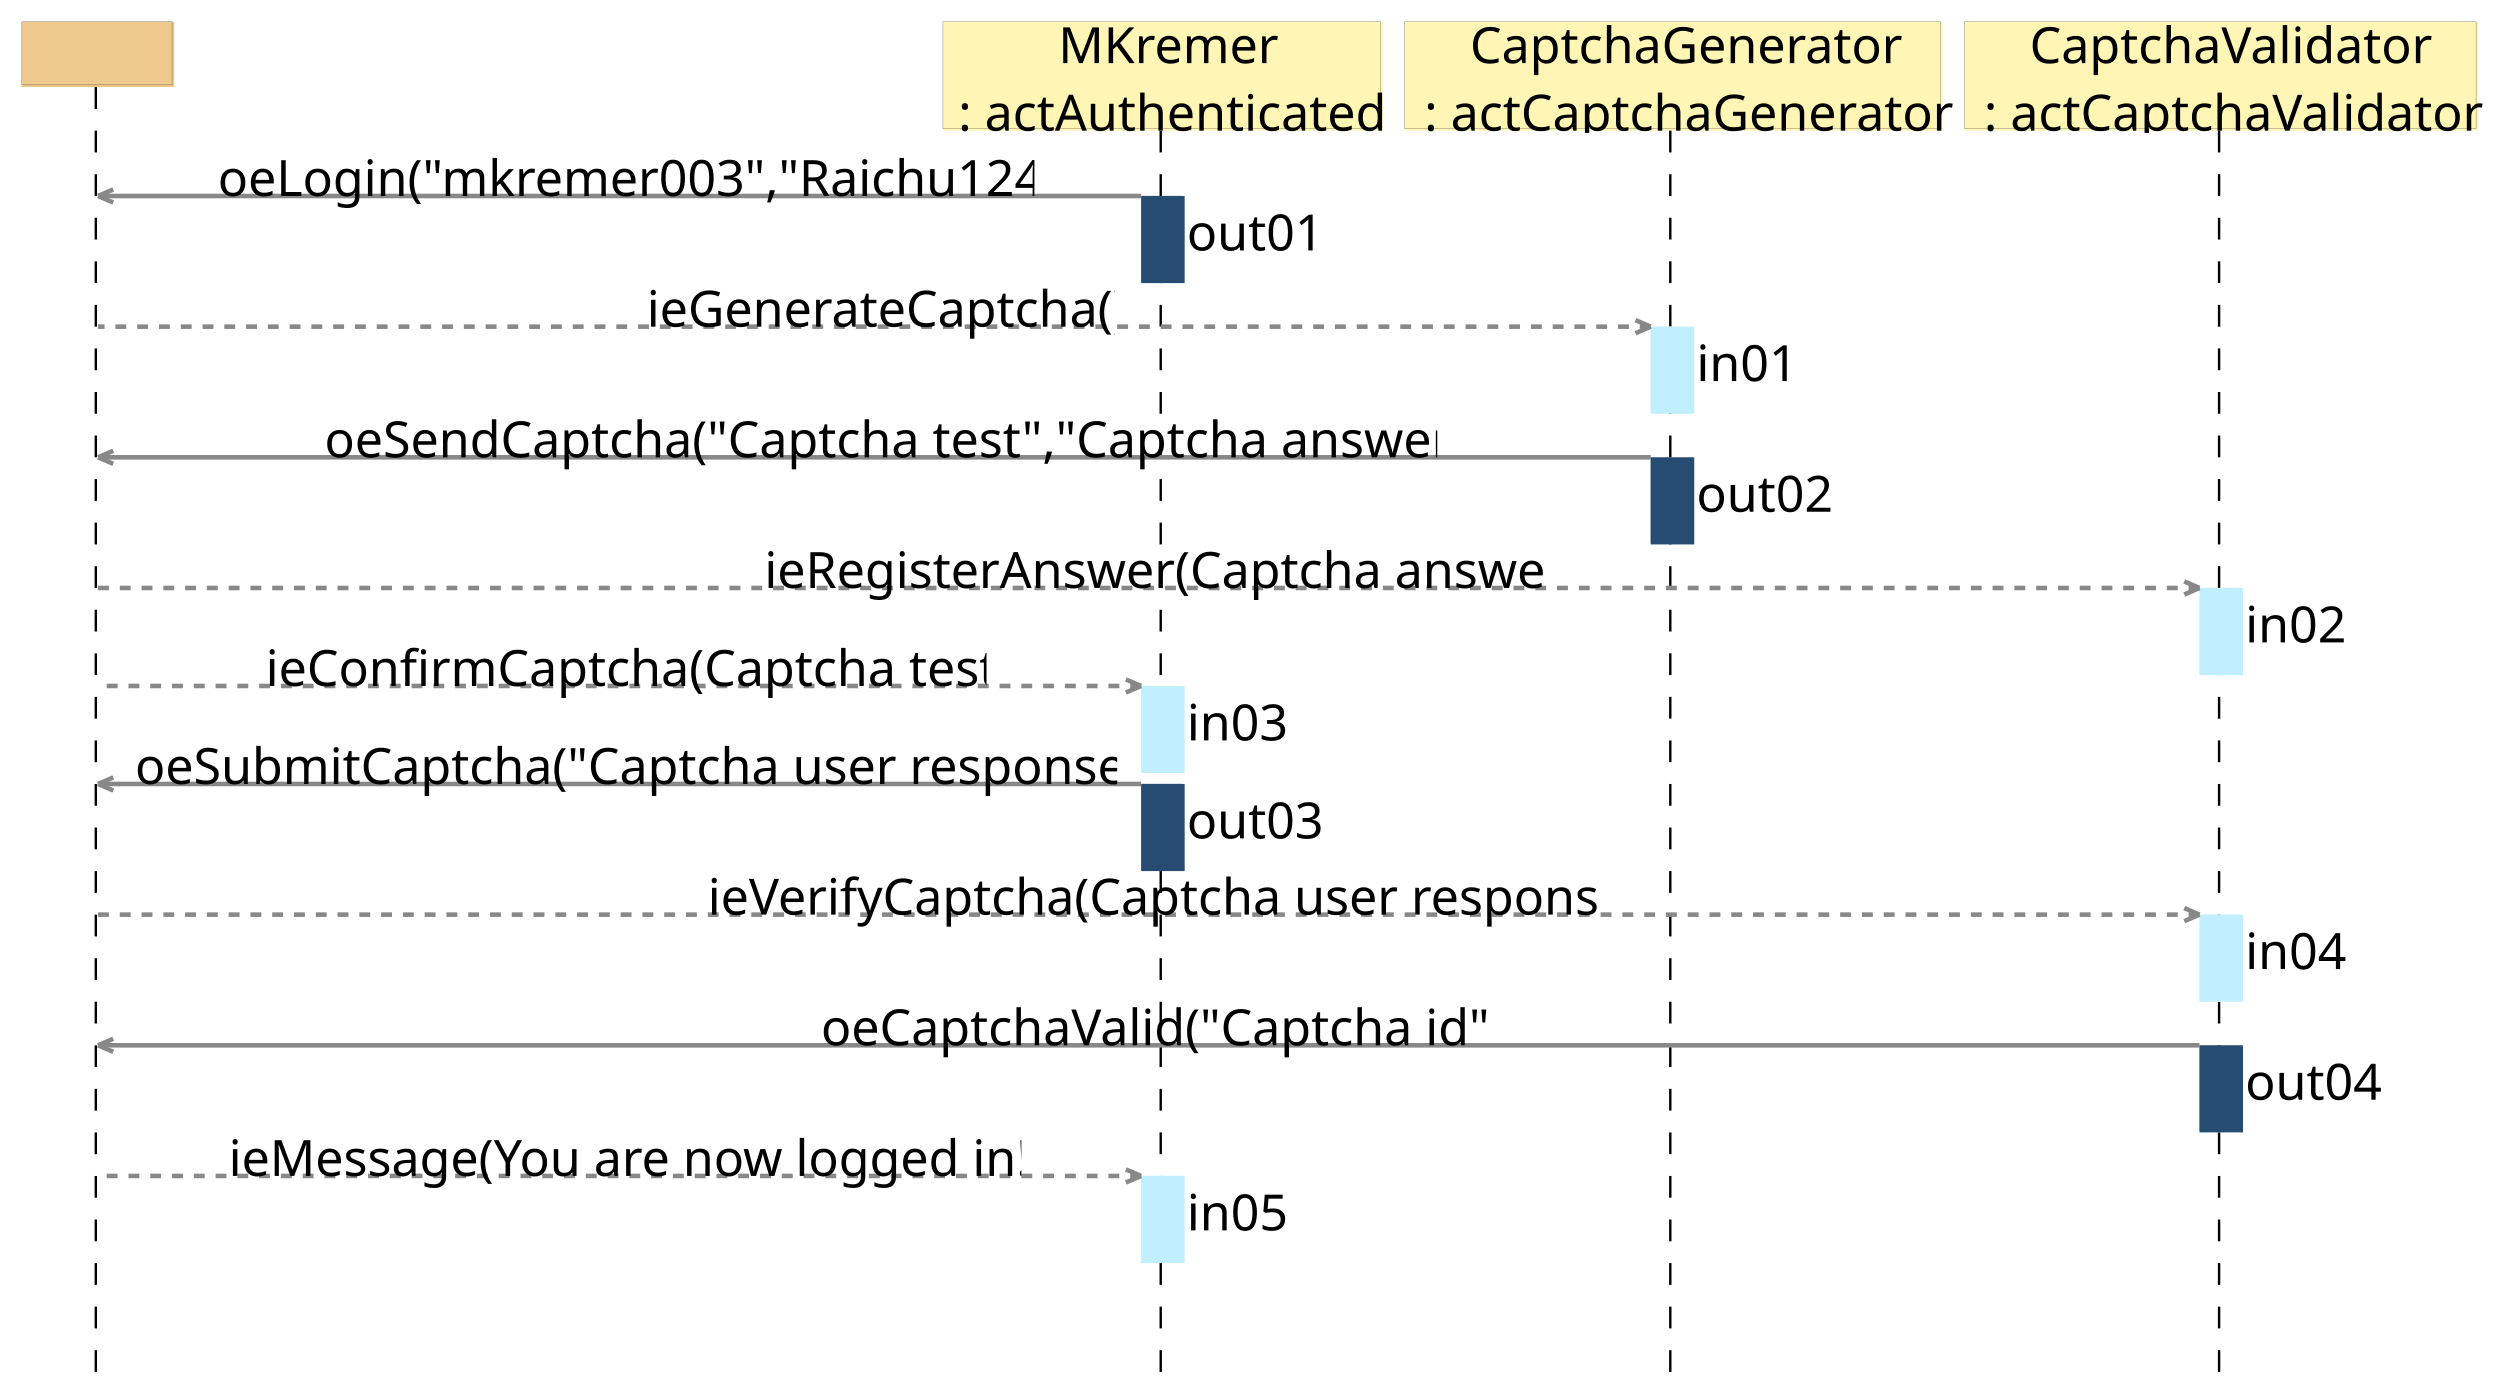
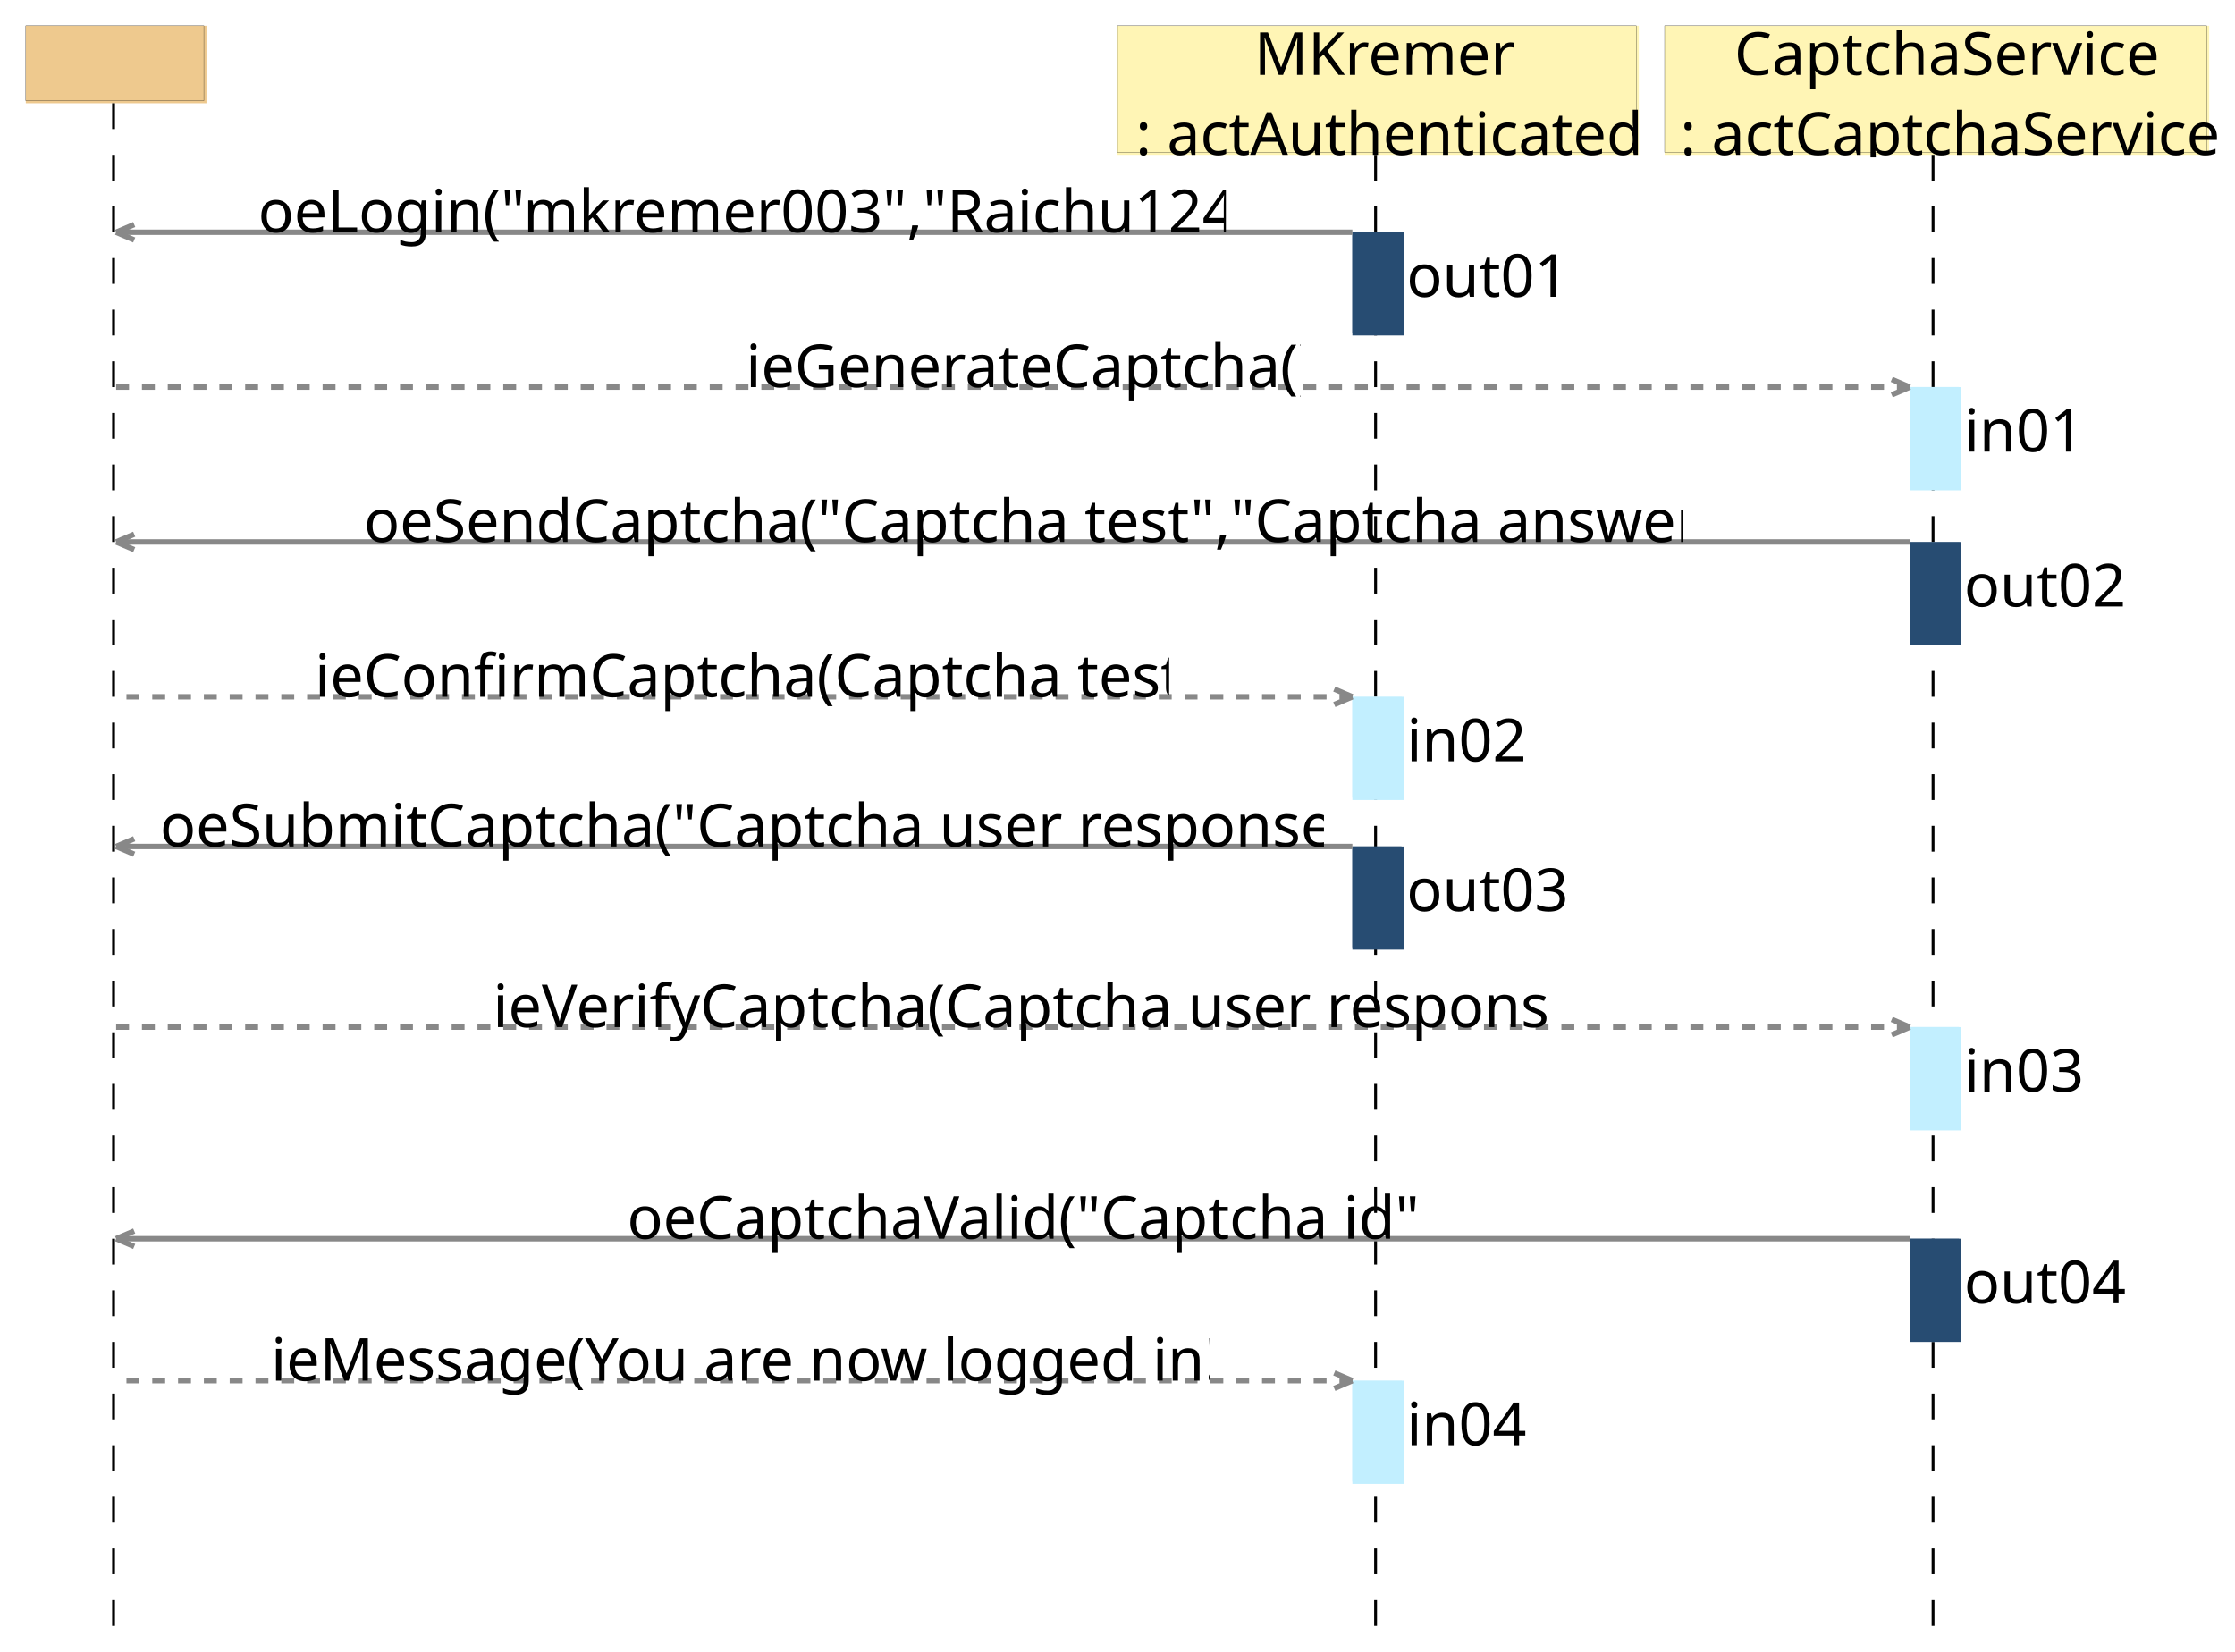
- <svg xmlns="http://www.w3.org/2000/svg" stroke-dasharray="none" shape-rendering="auto" font-family="'Dialog'" width="1148" text-rendering="auto" fill-opacity="1" contentScriptType="text/ecmascript" color-interpolation="auto" color-rendering="auto" preserveAspectRatio="xMidYMid meet" font-size="12" viewBox="0 0 1148 640" fill="black" stroke="black" image-rendering="auto" stroke-miterlimit="10" zoomAndPan="magnify" version="1.0" stroke-linecap="square" stroke-linejoin="miter" contentStyleType="text/css" font-style="normal" height="640" stroke-width="1" stroke-dashoffset="0" font-weight="normal" stroke-opacity="1">
+ <svg xmlns="http://www.w3.org/2000/svg" stroke-dasharray="none" shape-rendering="auto" font-family="'Dialog'" width="866" text-rendering="auto" fill-opacity="1" contentScriptType="text/ecmascript" color-interpolation="auto" color-rendering="auto" preserveAspectRatio="xMidYMid meet" font-size="12" viewBox="0 0 866 640" fill="black" stroke="black" image-rendering="auto" stroke-miterlimit="10" zoomAndPan="magnify" version="1.0" stroke-linecap="square" stroke-linejoin="miter" contentStyleType="text/css" font-style="normal" height="640" stroke-width="1" stroke-dashoffset="0" font-weight="normal" stroke-opacity="1">
  <defs id="genericDefs" />
  <g>
    <defs id="defs1">
      <clipPath clipPathUnits="userSpaceOnUse" id="clipPath1">
        <path d="M9 9 L81 9 L81 41 L9 41 L9 9 Z" />
      </clipPath>
      <clipPath clipPathUnits="userSpaceOnUse" id="clipPath2">
        <path d="M39 39 L51 39 L51 631 L39 631 L39 39 Z" />
      </clipPath>
      <clipPath clipPathUnits="userSpaceOnUse" id="clipPath3">
        <path d="M432 9 L636 9 L636 61 L432 61 L432 9 Z" />
      </clipPath>
      <clipPath clipPathUnits="userSpaceOnUse" id="clipPath4">
        <path d="M432 9 L642 9 L642 61 L432 61 L432 9 Z" />
      </clipPath>
      <clipPath clipPathUnits="userSpaceOnUse" id="clipPath5">
        <path d="M432 9 L641 9 L641 61 L432 61 L432 9 Z" />
      </clipPath>
      <clipPath clipPathUnits="userSpaceOnUse" id="clipPath6">
        <path d="M528 59 L540 59 L540 631 L528 631 L528 59 Z" />
      </clipPath>
      <clipPath clipPathUnits="userSpaceOnUse" id="clipPath7">
        <path d="M523 89 L545 89 L545 131 L523 131 L523 89 Z" />
      </clipPath>
      <clipPath clipPathUnits="userSpaceOnUse" id="clipPath8">
        <path d="M544 89 L609 89 L609 122 L544 122 L544 89 Z" />
      </clipPath>
      <clipPath clipPathUnits="userSpaceOnUse" id="clipPath9">
-         <path d="M523 359 L545 359 L545 401 L523 401 L523 359 Z" />
+         <path d="M523 327 L545 327 L545 369 L523 369 L523 327 Z" />
      </clipPath>
      <clipPath clipPathUnits="userSpaceOnUse" id="clipPath10">
-         <path d="M544 359 L609 359 L609 392 L544 392 L544 359 Z" />
+         <path d="M544 327 L609 327 L609 360 L544 360 L544 327 Z" />
      </clipPath>
      <clipPath clipPathUnits="userSpaceOnUse" id="clipPath11">
-         <path d="M523 539 L545 539 L545 581 L523 581 L523 539 Z" />
+         <path d="M523 534 L545 534 L545 576 L523 576 L523 534 Z" />
      </clipPath>
      <clipPath clipPathUnits="userSpaceOnUse" id="clipPath12">
-         <path d="M544 539 L594 539 L594 572 L544 572 L544 539 Z" />
+         <path d="M544 534 L594 534 L594 567 L544 567 L544 534 Z" />
      </clipPath>
      <clipPath clipPathUnits="userSpaceOnUse" id="clipPath13">
-         <path d="M523 314 L545 314 L545 356 L523 356 L523 314 Z" />
+         <path d="M523 269 L545 269 L545 311 L523 311 L523 269 Z" />
      </clipPath>
      <clipPath clipPathUnits="userSpaceOnUse" id="clipPath14">
-         <path d="M544 314 L594 314 L594 347 L544 347 L544 314 Z" />
+         <path d="M544 269 L594 269 L594 302 L544 302 L544 269 Z" />
      </clipPath>
      <clipPath clipPathUnits="userSpaceOnUse" id="clipPath15">
-         <path d="M644 9 L893 9 L893 61 L644 61 L644 9 Z" />
+         <path d="M644 9 L857 9 L857 61 L644 61 L644 9 Z" />
      </clipPath>
      <clipPath clipPathUnits="userSpaceOnUse" id="clipPath16">
-         <path d="M644 9 L898 9 L898 61 L644 61 L644 9 Z" />
+         <path d="M644 9 L862 9 L862 61 L644 61 L644 9 Z" />
      </clipPath>
      <clipPath clipPathUnits="userSpaceOnUse" id="clipPath17">
-         <path d="M762 59 L774 59 L774 631 L762 631 L762 59 Z" />
+         <path d="M744 59 L756 59 L756 631 L744 631 L744 59 Z" />
      </clipPath>
      <clipPath clipPathUnits="userSpaceOnUse" id="clipPath18">
-         <path d="M757 209 L779 209 L779 251 L757 251 L757 209 Z" />
+         <path d="M739 209 L761 209 L761 251 L739 251 L739 209 Z" />
      </clipPath>
      <clipPath clipPathUnits="userSpaceOnUse" id="clipPath19">
-         <path d="M778 209 L843 209 L843 242 L778 242 L778 209 Z" />
+         <path d="M760 209 L825 209 L825 242 L760 242 L760 209 Z" />
      </clipPath>
      <clipPath clipPathUnits="userSpaceOnUse" id="clipPath20">
-         <path d="M757 149 L779 149 L779 191 L757 191 L757 149 Z" />
+         <path d="M739 479 L761 479 L761 521 L739 521 L739 479 Z" />
      </clipPath>
      <clipPath clipPathUnits="userSpaceOnUse" id="clipPath21">
-         <path d="M778 149 L828 149 L828 182 L778 182 L778 149 Z" />
+         <path d="M760 479 L825 479 L825 512 L760 512 L760 479 Z" />
      </clipPath>
      <clipPath clipPathUnits="userSpaceOnUse" id="clipPath22">
-         <path d="M901 9 L1139 9 L1139 61 L901 61 L901 9 Z" />
+         <path d="M739 149 L761 149 L761 191 L739 191 L739 149 Z" />
      </clipPath>
      <clipPath clipPathUnits="userSpaceOnUse" id="clipPath23">
-         <path d="M901 9 L1144 9 L1144 61 L901 61 L901 9 Z" />
+         <path d="M760 149 L810 149 L810 182 L760 182 L760 149 Z" />
      </clipPath>
      <clipPath clipPathUnits="userSpaceOnUse" id="clipPath24">
-         <path d="M1014 59 L1026 59 L1026 631 L1014 631 L1014 59 Z" />
+         <path d="M739 397 L761 397 L761 439 L739 439 L739 397 Z" />
      </clipPath>
      <clipPath clipPathUnits="userSpaceOnUse" id="clipPath25">
-         <path d="M1009 479 L1031 479 L1031 521 L1009 521 L1009 479 Z" />
+         <path d="M760 397 L810 397 L810 430 L760 430 L760 397 Z" />
      </clipPath>
      <clipPath clipPathUnits="userSpaceOnUse" id="clipPath26">
-         <path d="M1030 479 L1095 479 L1095 512 L1030 512 L1030 479 Z" />
+         <path d="M-1 -1 L867 -1 L867 641 L-1 641 L-1 -1 Z" />
      </clipPath>
      <clipPath clipPathUnits="userSpaceOnUse" id="clipPath27">
-         <path d="M1009 419 L1031 419 L1031 461 L1009 461 L1009 419 Z" />
+         <path d="M99 64 L475 64 L475 97 L99 97 L99 64 Z" />
      </clipPath>
      <clipPath clipPathUnits="userSpaceOnUse" id="clipPath28">
-         <path d="M1030 419 L1080 419 L1080 452 L1030 452 L1030 419 Z" />
+         <path d="M43 85 L55 85 L55 96 L43 96 L43 85 Z" />
      </clipPath>
      <clipPath clipPathUnits="userSpaceOnUse" id="clipPath29">
-         <path d="M1009 269 L1031 269 L1031 311 L1009 311 L1009 269 Z" />
+         <path d="M61 302 L513 302 L513 335 L61 335 L61 302 Z" />
      </clipPath>
      <clipPath clipPathUnits="userSpaceOnUse" id="clipPath30">
-         <path d="M1030 269 L1080 269 L1080 302 L1030 302 L1030 269 Z" />
+         <path d="M43 323 L55 323 L55 334 L43 334 L43 323 Z" />
      </clipPath>
      <clipPath clipPathUnits="userSpaceOnUse" id="clipPath31">
-         <path d="M-1 -1 L1149 -1 L1149 641 L-1 641 L-1 -1 Z" />
+         <path d="M104 509 L469 509 L469 542 L104 542 L104 509 Z" />
      </clipPath>
      <clipPath clipPathUnits="userSpaceOnUse" id="clipPath32">
-         <path d="M99 64 L475 64 L475 97 L99 97 L99 64 Z" />
+         <path d="M515 530 L527 530 L527 541 L515 541 L515 530 Z" />
      </clipPath>
      <clipPath clipPathUnits="userSpaceOnUse" id="clipPath33">
-         <path d="M43 85 L55 85 L55 96 L43 96 L43 85 Z" />
+         <path d="M140 184 L652 184 L652 217 L140 217 L140 184 Z" />
      </clipPath>
      <clipPath clipPathUnits="userSpaceOnUse" id="clipPath34">
-         <path d="M148 184 L660 184 L660 217 L148 217 L148 184 Z" />
+         <path d="M43 205 L55 205 L55 216 L43 216 L43 205 Z" />
      </clipPath>
      <clipPath clipPathUnits="userSpaceOnUse" id="clipPath35">
-         <path d="M43 205 L55 205 L55 216 L43 216 L43 205 Z" />
+         <path d="M242 454 L550 454 L550 487 L242 487 L242 454 Z" />
      </clipPath>
      <clipPath clipPathUnits="userSpaceOnUse" id="clipPath36">
-         <path d="M61 334 L513 334 L513 367 L61 367 L61 334 Z" />
+         <path d="M43 475 L55 475 L55 486 L43 486 L43 475 Z" />
      </clipPath>
      <clipPath clipPathUnits="userSpaceOnUse" id="clipPath37">
-         <path d="M43 355 L55 355 L55 366 L43 366 L43 355 Z" />
+         <path d="M288 124 L504 124 L504 157 L288 157 L288 124 Z" />
      </clipPath>
      <clipPath clipPathUnits="userSpaceOnUse" id="clipPath38">
-         <path d="M376 454 L684 454 L684 487 L376 487 L376 454 Z" />
+         <path d="M731 145 L743 145 L743 156 L731 156 L731 145 Z" />
      </clipPath>
      <clipPath clipPathUnits="userSpaceOnUse" id="clipPath39">
-         <path d="M43 475 L55 475 L55 486 L43 486 L43 475 Z" />
+         <path d="M121 244 L453 244 L453 277 L121 277 L121 244 Z" />
      </clipPath>
      <clipPath clipPathUnits="userSpaceOnUse" id="clipPath40">
-         <path d="M296 124 L512 124 L512 157 L296 157 L296 124 Z" />
+         <path d="M515 265 L527 265 L527 276 L515 276 L515 265 Z" />
      </clipPath>
      <clipPath clipPathUnits="userSpaceOnUse" id="clipPath41">
-         <path d="M749 145 L761 145 L761 156 L749 156 L749 145 Z" />
+         <path d="M190 372 L601 372 L601 405 L190 405 L190 372 Z" />
      </clipPath>
      <clipPath clipPathUnits="userSpaceOnUse" id="clipPath42">
-         <path d="M324 394 L735 394 L735 427 L324 427 L324 394 Z" />
-       </clipPath>
-       <clipPath clipPathUnits="userSpaceOnUse" id="clipPath43">
-         <path d="M1001 415 L1013 415 L1013 426 L1001 426 L1001 415 Z" />
-       </clipPath>
-       <clipPath clipPathUnits="userSpaceOnUse" id="clipPath44">
-         <path d="M104 514 L469 514 L469 547 L104 547 L104 514 Z" />
-       </clipPath>
-       <clipPath clipPathUnits="userSpaceOnUse" id="clipPath45">
-         <path d="M515 535 L527 535 L527 546 L515 546 L515 535 Z" />
-       </clipPath>
-       <clipPath clipPathUnits="userSpaceOnUse" id="clipPath46">
-         <path d="M350 244 L709 244 L709 277 L350 277 L350 244 Z" />
-       </clipPath>
-       <clipPath clipPathUnits="userSpaceOnUse" id="clipPath47">
-         <path d="M1001 265 L1013 265 L1013 276 L1001 276 L1001 265 Z" />
-       </clipPath>
-       <clipPath clipPathUnits="userSpaceOnUse" id="clipPath48">
-         <path d="M121 289 L453 289 L453 322 L121 322 L121 289 Z" />
-       </clipPath>
-       <clipPath clipPathUnits="userSpaceOnUse" id="clipPath49">
-         <path d="M515 310 L527 310 L527 321 L515 321 L515 310 Z" />
+         <path d="M731 393 L743 393 L743 404 L731 404 L731 393 Z" />
      </clipPath>
    </defs>
    <g font-size="15" fill="rgb(238,201,142)" font-family="'Segoe UI'" stroke-linejoin="round" stroke="rgb(238,201,142)" stroke-width="0" stroke-miterlimit="0">
      <rect x="10" y="10" clip-path="url(#clipPath1)" width="70" height="30" stroke="none" />
    </g>
    <g stroke-width="0.1" font-size="15" font-family="'Segoe UI'" stroke-linecap="butt">
      <rect x="10" y="10" clip-path="url(#clipPath1)" fill="none" width="69" height="29" />
      <line clip-path="url(#clipPath2)" fill="none" x1="44" x2="44" y1="40" y2="630" stroke-dasharray="10,10" stroke-width="1.1" />
    </g>
    <g stroke-linecap="butt" font-size="15" fill="rgb(255,245,181)" font-family="'Segoe UI'" stroke-dasharray="10,10" stroke="rgb(255,245,181)" stroke-width="1.1">
      <rect x="433" y="10" clip-path="url(#clipPath3)" width="202" height="50" stroke="none" />
    </g>
    <g stroke-width="0.1" font-size="15" font-family="'Segoe UI'" stroke-linecap="butt">
      <rect x="433" y="10" clip-path="url(#clipPath3)" fill="none" width="201" height="49" />
      <text x="486" font-size="23" y="29" clip-path="url(#clipPath4)" stroke="none" xml:space="preserve">MKremer</text>
      <text x="440" font-size="23" y="60" clip-path="url(#clipPath5)" stroke="none" xml:space="preserve">: actAuthenticated</text>
      <line clip-path="url(#clipPath6)" fill="none" x1="533" x2="533" y1="60" y2="630" stroke-dasharray="10,10" stroke-width="1.1" />
    </g>
    <g stroke-linecap="butt" font-size="15" fill="rgb(39,76,114)" font-family="'Segoe UI'" stroke-dasharray="10,10" stroke="rgb(39,76,114)" stroke-width="1.1">
      <rect x="524" y="90" clip-path="url(#clipPath7)" width="20" height="40" stroke="none" />
      <rect x="524" y="90" clip-path="url(#clipPath7)" fill="none" width="19" stroke-dasharray="none" height="39" stroke-width="0.1" />
    </g>
    <g stroke-width="0.1" font-size="23" font-family="'Segoe UI'" stroke-linecap="butt">
      <text xml:space="preserve" x="545" y="115" clip-path="url(#clipPath8)" stroke="none">out01</text>
-       <rect x="524" y="360" clip-path="url(#clipPath9)" fill="rgb(39,76,114)" width="20" height="40" stroke="none" />
-       <rect x="524" y="360" clip-path="url(#clipPath9)" fill="none" width="19" height="39" stroke="rgb(39,76,114)" />
-       <text xml:space="preserve" x="545" y="385" clip-path="url(#clipPath10)" stroke="none">out03</text>
-       <rect x="524" y="540" clip-path="url(#clipPath11)" fill="rgb(194,239,255)" width="20" height="40" stroke="none" />
-       <rect x="524" y="540" clip-path="url(#clipPath11)" fill="none" width="19" height="39" stroke="rgb(194,239,255)" />
-       <text xml:space="preserve" x="545" y="565" clip-path="url(#clipPath12)" stroke="none">in05</text>
-       <rect x="524" y="315" clip-path="url(#clipPath13)" fill="rgb(194,239,255)" width="20" height="40" stroke="none" />
-       <rect x="524" y="315" clip-path="url(#clipPath13)" fill="none" width="19" height="39" stroke="rgb(194,239,255)" />
-       <text xml:space="preserve" x="545" y="340" clip-path="url(#clipPath14)" stroke="none">in03</text>
-       <rect x="645" y="10" clip-path="url(#clipPath15)" fill="rgb(255,245,181)" width="247" height="50" stroke="none" />
-       <rect x="645" y="10" clip-path="url(#clipPath15)" fill="none" width="246" height="49" />
-       <text xml:space="preserve" x="675" y="29" clip-path="url(#clipPath16)" stroke="none">CaptchaGenerator</text>
-       <text xml:space="preserve" x="654" y="60" clip-path="url(#clipPath16)" stroke="none">: actCaptchaGenerator</text>
-       <line clip-path="url(#clipPath17)" fill="none" x1="767" x2="767" y1="60" y2="630" stroke-dasharray="10,10" stroke-width="1.1" />
+       <rect x="524" y="328" clip-path="url(#clipPath9)" fill="rgb(39,76,114)" width="20" height="40" stroke="none" />
+       <rect x="524" y="328" clip-path="url(#clipPath9)" fill="none" width="19" height="39" stroke="rgb(39,76,114)" />
+       <text xml:space="preserve" x="545" y="353" clip-path="url(#clipPath10)" stroke="none">out03</text>
+       <rect x="524" y="535" clip-path="url(#clipPath11)" fill="rgb(194,239,255)" width="20" height="40" stroke="none" />
+       <rect x="524" y="535" clip-path="url(#clipPath11)" fill="none" width="19" height="39" stroke="rgb(194,239,255)" />
+       <text xml:space="preserve" x="545" y="560" clip-path="url(#clipPath12)" stroke="none">in04</text>
+       <rect x="524" y="270" clip-path="url(#clipPath13)" fill="rgb(194,239,255)" width="20" height="40" stroke="none" />
+       <rect x="524" y="270" clip-path="url(#clipPath13)" fill="none" width="19" height="39" stroke="rgb(194,239,255)" />
+       <text xml:space="preserve" x="545" y="295" clip-path="url(#clipPath14)" stroke="none">in02</text>
+       <rect x="645" y="10" clip-path="url(#clipPath15)" fill="rgb(255,245,181)" width="211" height="50" stroke="none" />
+       <rect x="645" y="10" clip-path="url(#clipPath15)" fill="none" width="210" height="49" />
+       <text xml:space="preserve" x="672" y="29" clip-path="url(#clipPath16)" stroke="none">CaptchaService</text>
+       <text xml:space="preserve" x="651" y="60" clip-path="url(#clipPath16)" stroke="none">: actCaptchaService</text>
+       <line clip-path="url(#clipPath17)" fill="none" x1="749" x2="749" y1="60" y2="630" stroke-dasharray="10,10" stroke-width="1.1" />
    </g>
    <g stroke-linecap="butt" font-size="15" fill="rgb(39,76,114)" font-family="'Segoe UI'" stroke-dasharray="10,10" stroke="rgb(39,76,114)" stroke-width="1.1">
-       <rect x="758" y="210" clip-path="url(#clipPath18)" width="20" height="40" stroke="none" />
-       <rect x="758" y="210" clip-path="url(#clipPath18)" fill="none" width="19" stroke-dasharray="none" height="39" stroke-width="0.1" />
+       <rect x="740" y="210" clip-path="url(#clipPath18)" width="20" height="40" stroke="none" />
+       <rect x="740" y="210" clip-path="url(#clipPath18)" fill="none" width="19" stroke-dasharray="none" height="39" stroke-width="0.1" />
    </g>
    <g stroke-width="0.1" font-size="23" font-family="'Segoe UI'" stroke-linecap="butt">
-       <text xml:space="preserve" x="779" y="235" clip-path="url(#clipPath19)" stroke="none">out02</text>
-       <rect x="758" y="150" clip-path="url(#clipPath20)" fill="rgb(194,239,255)" width="20" height="40" stroke="none" />
-       <rect x="758" y="150" clip-path="url(#clipPath20)" fill="none" width="19" height="39" stroke="rgb(194,239,255)" />
-       <text xml:space="preserve" x="779" y="175" clip-path="url(#clipPath21)" stroke="none">in01</text>
-       <rect x="902" y="10" clip-path="url(#clipPath22)" fill="rgb(255,245,181)" width="236" height="50" stroke="none" />
-       <rect x="902" y="10" clip-path="url(#clipPath22)" fill="none" width="235" height="49" />
-       <text xml:space="preserve" x="932" y="29" clip-path="url(#clipPath23)" stroke="none">CaptchaValidator</text>
-       <text xml:space="preserve" x="911" y="60" clip-path="url(#clipPath23)" stroke="none">: actCaptchaValidator</text>
-       <line clip-path="url(#clipPath24)" fill="none" x1="1019" x2="1019" y1="60" y2="630" stroke-dasharray="10,10" stroke-width="1.1" />
-     </g>
-     <g stroke-linecap="butt" font-size="15" fill="rgb(39,76,114)" font-family="'Segoe UI'" stroke-dasharray="10,10" stroke="rgb(39,76,114)" stroke-width="1.1">
-       <rect x="1010" y="480" clip-path="url(#clipPath25)" width="20" height="40" stroke="none" />
-       <rect x="1010" y="480" clip-path="url(#clipPath25)" fill="none" width="19" stroke-dasharray="none" height="39" stroke-width="0.1" />
-     </g>
-     <g stroke-width="0.1" font-size="23" font-family="'Segoe UI'" stroke-linecap="butt">
-       <text xml:space="preserve" x="1031" y="505" clip-path="url(#clipPath26)" stroke="none">out04</text>
-       <rect x="1010" y="420" clip-path="url(#clipPath27)" fill="rgb(194,239,255)" width="20" height="40" stroke="none" />
-       <rect x="1010" y="420" clip-path="url(#clipPath27)" fill="none" width="19" height="39" stroke="rgb(194,239,255)" />
-       <text xml:space="preserve" x="1031" y="445" clip-path="url(#clipPath28)" stroke="none">in04</text>
-       <rect x="1010" y="270" clip-path="url(#clipPath29)" fill="rgb(194,239,255)" width="20" height="40" stroke="none" />
-       <rect x="1010" y="270" clip-path="url(#clipPath29)" fill="none" width="19" height="39" stroke="rgb(194,239,255)" />
-       <text xml:space="preserve" x="1031" y="295" clip-path="url(#clipPath30)" stroke="none">in02</text>
-       <line clip-path="url(#clipPath31)" fill="none" x1="524" x2="45" y1="90" y2="90" stroke="rgb(136,136,136)" stroke-width="2.1" />
-       <text x="100" y="90" clip-path="url(#clipPath32)" stroke="none" stroke-width="2.1" xml:space="preserve">oeLogin("mkremer003","Raichu124")</text>
-       <line clip-path="url(#clipPath33)" fill="none" x1="52" x2="45" y1="87" y2="90" stroke="rgb(136,136,136)" stroke-width="2.1" />
-       <line clip-path="url(#clipPath33)" fill="none" x1="45" x2="52" y1="90" y2="93" stroke="rgb(136,136,136)" stroke-width="2.1" />
-       <line clip-path="url(#clipPath31)" fill="none" x1="758" x2="45" y1="210" y2="210" stroke="rgb(136,136,136)" stroke-width="2.1" />
-       <text x="149" y="210" clip-path="url(#clipPath34)" stroke="none" stroke-width="2.1" xml:space="preserve">oeSendCaptcha("Captcha test","Captcha answer")</text>
-       <line clip-path="url(#clipPath35)" fill="none" x1="52" x2="45" y1="207" y2="210" stroke="rgb(136,136,136)" stroke-width="2.1" />
-       <line clip-path="url(#clipPath35)" fill="none" x1="45" x2="52" y1="210" y2="213" stroke="rgb(136,136,136)" stroke-width="2.1" />
-       <line clip-path="url(#clipPath31)" fill="none" x1="524" x2="45" y1="360" y2="360" stroke="rgb(136,136,136)" stroke-width="2.1" />
-       <text x="62" y="360" clip-path="url(#clipPath36)" stroke="none" stroke-width="2.1" xml:space="preserve">oeSubmitCaptcha("Captcha user response")</text>
-       <line clip-path="url(#clipPath37)" fill="none" x1="52" x2="45" y1="357" y2="360" stroke="rgb(136,136,136)" stroke-width="2.1" />
-       <line clip-path="url(#clipPath37)" fill="none" x1="45" x2="52" y1="360" y2="363" stroke="rgb(136,136,136)" stroke-width="2.1" />
-       <line clip-path="url(#clipPath31)" fill="none" x1="1010" x2="45" y1="480" y2="480" stroke="rgb(136,136,136)" stroke-width="2.1" />
-       <text x="377" y="480" clip-path="url(#clipPath38)" stroke="none" stroke-width="2.1" xml:space="preserve">oeCaptchaValid("Captcha id")</text>
-       <line clip-path="url(#clipPath39)" fill="none" x1="52" x2="45" y1="477" y2="480" stroke="rgb(136,136,136)" stroke-width="2.1" />
-       <line clip-path="url(#clipPath39)" fill="none" x1="45" x2="52" y1="480" y2="483" stroke="rgb(136,136,136)" stroke-width="2.1" />
+       <text xml:space="preserve" x="761" y="235" clip-path="url(#clipPath19)" stroke="none">out02</text>
+       <rect x="740" y="480" clip-path="url(#clipPath20)" fill="rgb(39,76,114)" width="20" height="40" stroke="none" />
+       <rect x="740" y="480" clip-path="url(#clipPath20)" fill="none" width="19" height="39" stroke="rgb(39,76,114)" />
+       <text xml:space="preserve" x="761" y="505" clip-path="url(#clipPath21)" stroke="none">out04</text>
+       <rect x="740" y="150" clip-path="url(#clipPath22)" fill="rgb(194,239,255)" width="20" height="40" stroke="none" />
+       <rect x="740" y="150" clip-path="url(#clipPath22)" fill="none" width="19" height="39" stroke="rgb(194,239,255)" />
+       <text xml:space="preserve" x="761" y="175" clip-path="url(#clipPath23)" stroke="none">in01</text>
+       <rect x="740" y="398" clip-path="url(#clipPath24)" fill="rgb(194,239,255)" width="20" height="40" stroke="none" />
+       <rect x="740" y="398" clip-path="url(#clipPath24)" fill="none" width="19" height="39" stroke="rgb(194,239,255)" />
+       <text xml:space="preserve" x="761" y="423" clip-path="url(#clipPath25)" stroke="none">in03</text>
+       <line clip-path="url(#clipPath26)" fill="none" x1="524" x2="45" y1="90" y2="90" stroke="rgb(136,136,136)" stroke-width="2.1" />
+       <text x="100" y="90" clip-path="url(#clipPath27)" stroke="none" stroke-width="2.1" xml:space="preserve">oeLogin("mkremer003","Raichu124")</text>
+       <line clip-path="url(#clipPath28)" fill="none" x1="52" x2="45" y1="87" y2="90" stroke="rgb(136,136,136)" stroke-width="2.1" />
+       <line clip-path="url(#clipPath28)" fill="none" x1="45" x2="52" y1="90" y2="93" stroke="rgb(136,136,136)" stroke-width="2.1" />
+       <line clip-path="url(#clipPath26)" fill="none" x1="524" x2="45" y1="328" y2="328" stroke="rgb(136,136,136)" stroke-width="2.1" />
+       <text x="62" y="328" clip-path="url(#clipPath29)" stroke="none" stroke-width="2.1" xml:space="preserve">oeSubmitCaptcha("Captcha user response")</text>
+       <line clip-path="url(#clipPath30)" fill="none" x1="52" x2="45" y1="325" y2="328" stroke="rgb(136,136,136)" stroke-width="2.1" />
+       <line clip-path="url(#clipPath30)" fill="none" x1="45" x2="52" y1="328" y2="331" stroke="rgb(136,136,136)" stroke-width="2.1" />
    </g>
    <g stroke-linecap="butt" font-size="23" fill="rgb(136,136,136)" font-family="'Segoe UI'" stroke-dasharray="5,5" stroke="rgb(136,136,136)" stroke-width="2.1">
-       <line clip-path="url(#clipPath31)" fill="none" x1="758" x2="45" y1="150" y2="150" />
-       <text x="297" y="150" clip-path="url(#clipPath40)" fill="black" stroke="none" xml:space="preserve">ieGenerateCaptcha()</text>
-       <line clip-path="url(#clipPath41)" fill="none" x1="751" x2="758" y1="153" y2="150" stroke-dasharray="none" />
-       <line clip-path="url(#clipPath41)" fill="none" x1="758" x2="751" y1="150" y2="147" stroke-dasharray="none" />
-       <line clip-path="url(#clipPath31)" fill="none" x1="1010" x2="45" y1="420" y2="420" />
-       <text x="325" y="420" clip-path="url(#clipPath42)" fill="black" stroke="none" xml:space="preserve">ieVerifyCaptcha(Captcha user response)</text>
-       <line clip-path="url(#clipPath43)" fill="none" x1="1003" x2="1010" y1="423" y2="420" stroke-dasharray="none" />
-       <line clip-path="url(#clipPath43)" fill="none" x1="1010" x2="1003" y1="420" y2="417" stroke-dasharray="none" />
-       <line clip-path="url(#clipPath31)" fill="none" x1="524" x2="45" y1="540" y2="540" />
-       <text x="105" y="540" clip-path="url(#clipPath44)" fill="black" stroke="none" xml:space="preserve">ieMessage(You are now logged in!)</text>
-       <line clip-path="url(#clipPath45)" fill="none" x1="517" x2="524" y1="543" y2="540" stroke-dasharray="none" />
-       <line clip-path="url(#clipPath45)" fill="none" x1="524" x2="517" y1="540" y2="537" stroke-dasharray="none" />
-       <line clip-path="url(#clipPath31)" fill="none" x1="1010" x2="45" y1="270" y2="270" />
-       <text x="351" y="270" clip-path="url(#clipPath46)" fill="black" stroke="none" xml:space="preserve">ieRegisterAnswer(Captcha answer)</text>
-       <line clip-path="url(#clipPath47)" fill="none" x1="1003" x2="1010" y1="273" y2="270" stroke-dasharray="none" />
-       <line clip-path="url(#clipPath47)" fill="none" x1="1010" x2="1003" y1="270" y2="267" stroke-dasharray="none" />
-       <line clip-path="url(#clipPath31)" fill="none" x1="524" x2="45" y1="315" y2="315" />
-       <text x="122" y="315" clip-path="url(#clipPath48)" fill="black" stroke="none" xml:space="preserve">ieConfirmCaptcha(Captcha test)</text>
-       <line clip-path="url(#clipPath49)" fill="none" x1="517" x2="524" y1="318" y2="315" stroke-dasharray="none" />
-       <line clip-path="url(#clipPath49)" fill="none" x1="524" x2="517" y1="315" y2="312" stroke-dasharray="none" />
+       <line clip-path="url(#clipPath26)" fill="none" x1="524" x2="45" y1="535" y2="535" />
+       <text x="105" y="535" clip-path="url(#clipPath31)" fill="black" stroke="none" xml:space="preserve">ieMessage(You are now logged in!)</text>
+       <line clip-path="url(#clipPath32)" fill="none" x1="517" x2="524" y1="538" y2="535" stroke-dasharray="none" />
+       <line clip-path="url(#clipPath32)" fill="none" x1="524" x2="517" y1="535" y2="532" stroke-dasharray="none" />
+       <line clip-path="url(#clipPath26)" fill="none" x1="740" x2="45" y1="210" y2="210" stroke-dasharray="none" />
+       <text x="141" y="210" clip-path="url(#clipPath33)" fill="black" stroke-dasharray="none" stroke="none" xml:space="preserve">oeSendCaptcha("Captcha test","Captcha answer")</text>
+       <line clip-path="url(#clipPath34)" fill="none" x1="52" x2="45" y1="207" y2="210" stroke-dasharray="none" />
+       <line clip-path="url(#clipPath34)" fill="none" x1="45" x2="52" y1="210" y2="213" stroke-dasharray="none" />
+       <line clip-path="url(#clipPath26)" fill="none" x1="740" x2="45" y1="480" y2="480" stroke-dasharray="none" />
+       <text x="243" y="480" clip-path="url(#clipPath35)" fill="black" stroke-dasharray="none" stroke="none" xml:space="preserve">oeCaptchaValid("Captcha id")</text>
+       <line clip-path="url(#clipPath36)" fill="none" x1="52" x2="45" y1="477" y2="480" stroke-dasharray="none" />
+       <line clip-path="url(#clipPath36)" fill="none" x1="45" x2="52" y1="480" y2="483" stroke-dasharray="none" />
+       <line clip-path="url(#clipPath26)" fill="none" x1="740" x2="45" y1="150" y2="150" />
+       <text x="289" y="150" clip-path="url(#clipPath37)" fill="black" stroke="none" xml:space="preserve">ieGenerateCaptcha()</text>
+       <line clip-path="url(#clipPath38)" fill="none" x1="733" x2="740" y1="153" y2="150" stroke-dasharray="none" />
+       <line clip-path="url(#clipPath38)" fill="none" x1="740" x2="733" y1="150" y2="147" stroke-dasharray="none" />
+       <line clip-path="url(#clipPath26)" fill="none" x1="524" x2="45" y1="270" y2="270" />
+       <text x="122" y="270" clip-path="url(#clipPath39)" fill="black" stroke="none" xml:space="preserve">ieConfirmCaptcha(Captcha test)</text>
+       <line clip-path="url(#clipPath40)" fill="none" x1="517" x2="524" y1="273" y2="270" stroke-dasharray="none" />
+       <line clip-path="url(#clipPath40)" fill="none" x1="524" x2="517" y1="270" y2="267" stroke-dasharray="none" />
+       <line clip-path="url(#clipPath26)" fill="none" x1="740" x2="45" y1="398" y2="398" />
+       <text x="191" y="398" clip-path="url(#clipPath41)" fill="black" stroke="none" xml:space="preserve">ieVerifyCaptcha(Captcha user response)</text>
+       <line clip-path="url(#clipPath42)" fill="none" x1="733" x2="740" y1="401" y2="398" stroke-dasharray="none" />
+       <line clip-path="url(#clipPath42)" fill="none" x1="740" x2="733" y1="398" y2="395" stroke-dasharray="none" />
    </g>
  </g>
</svg>
